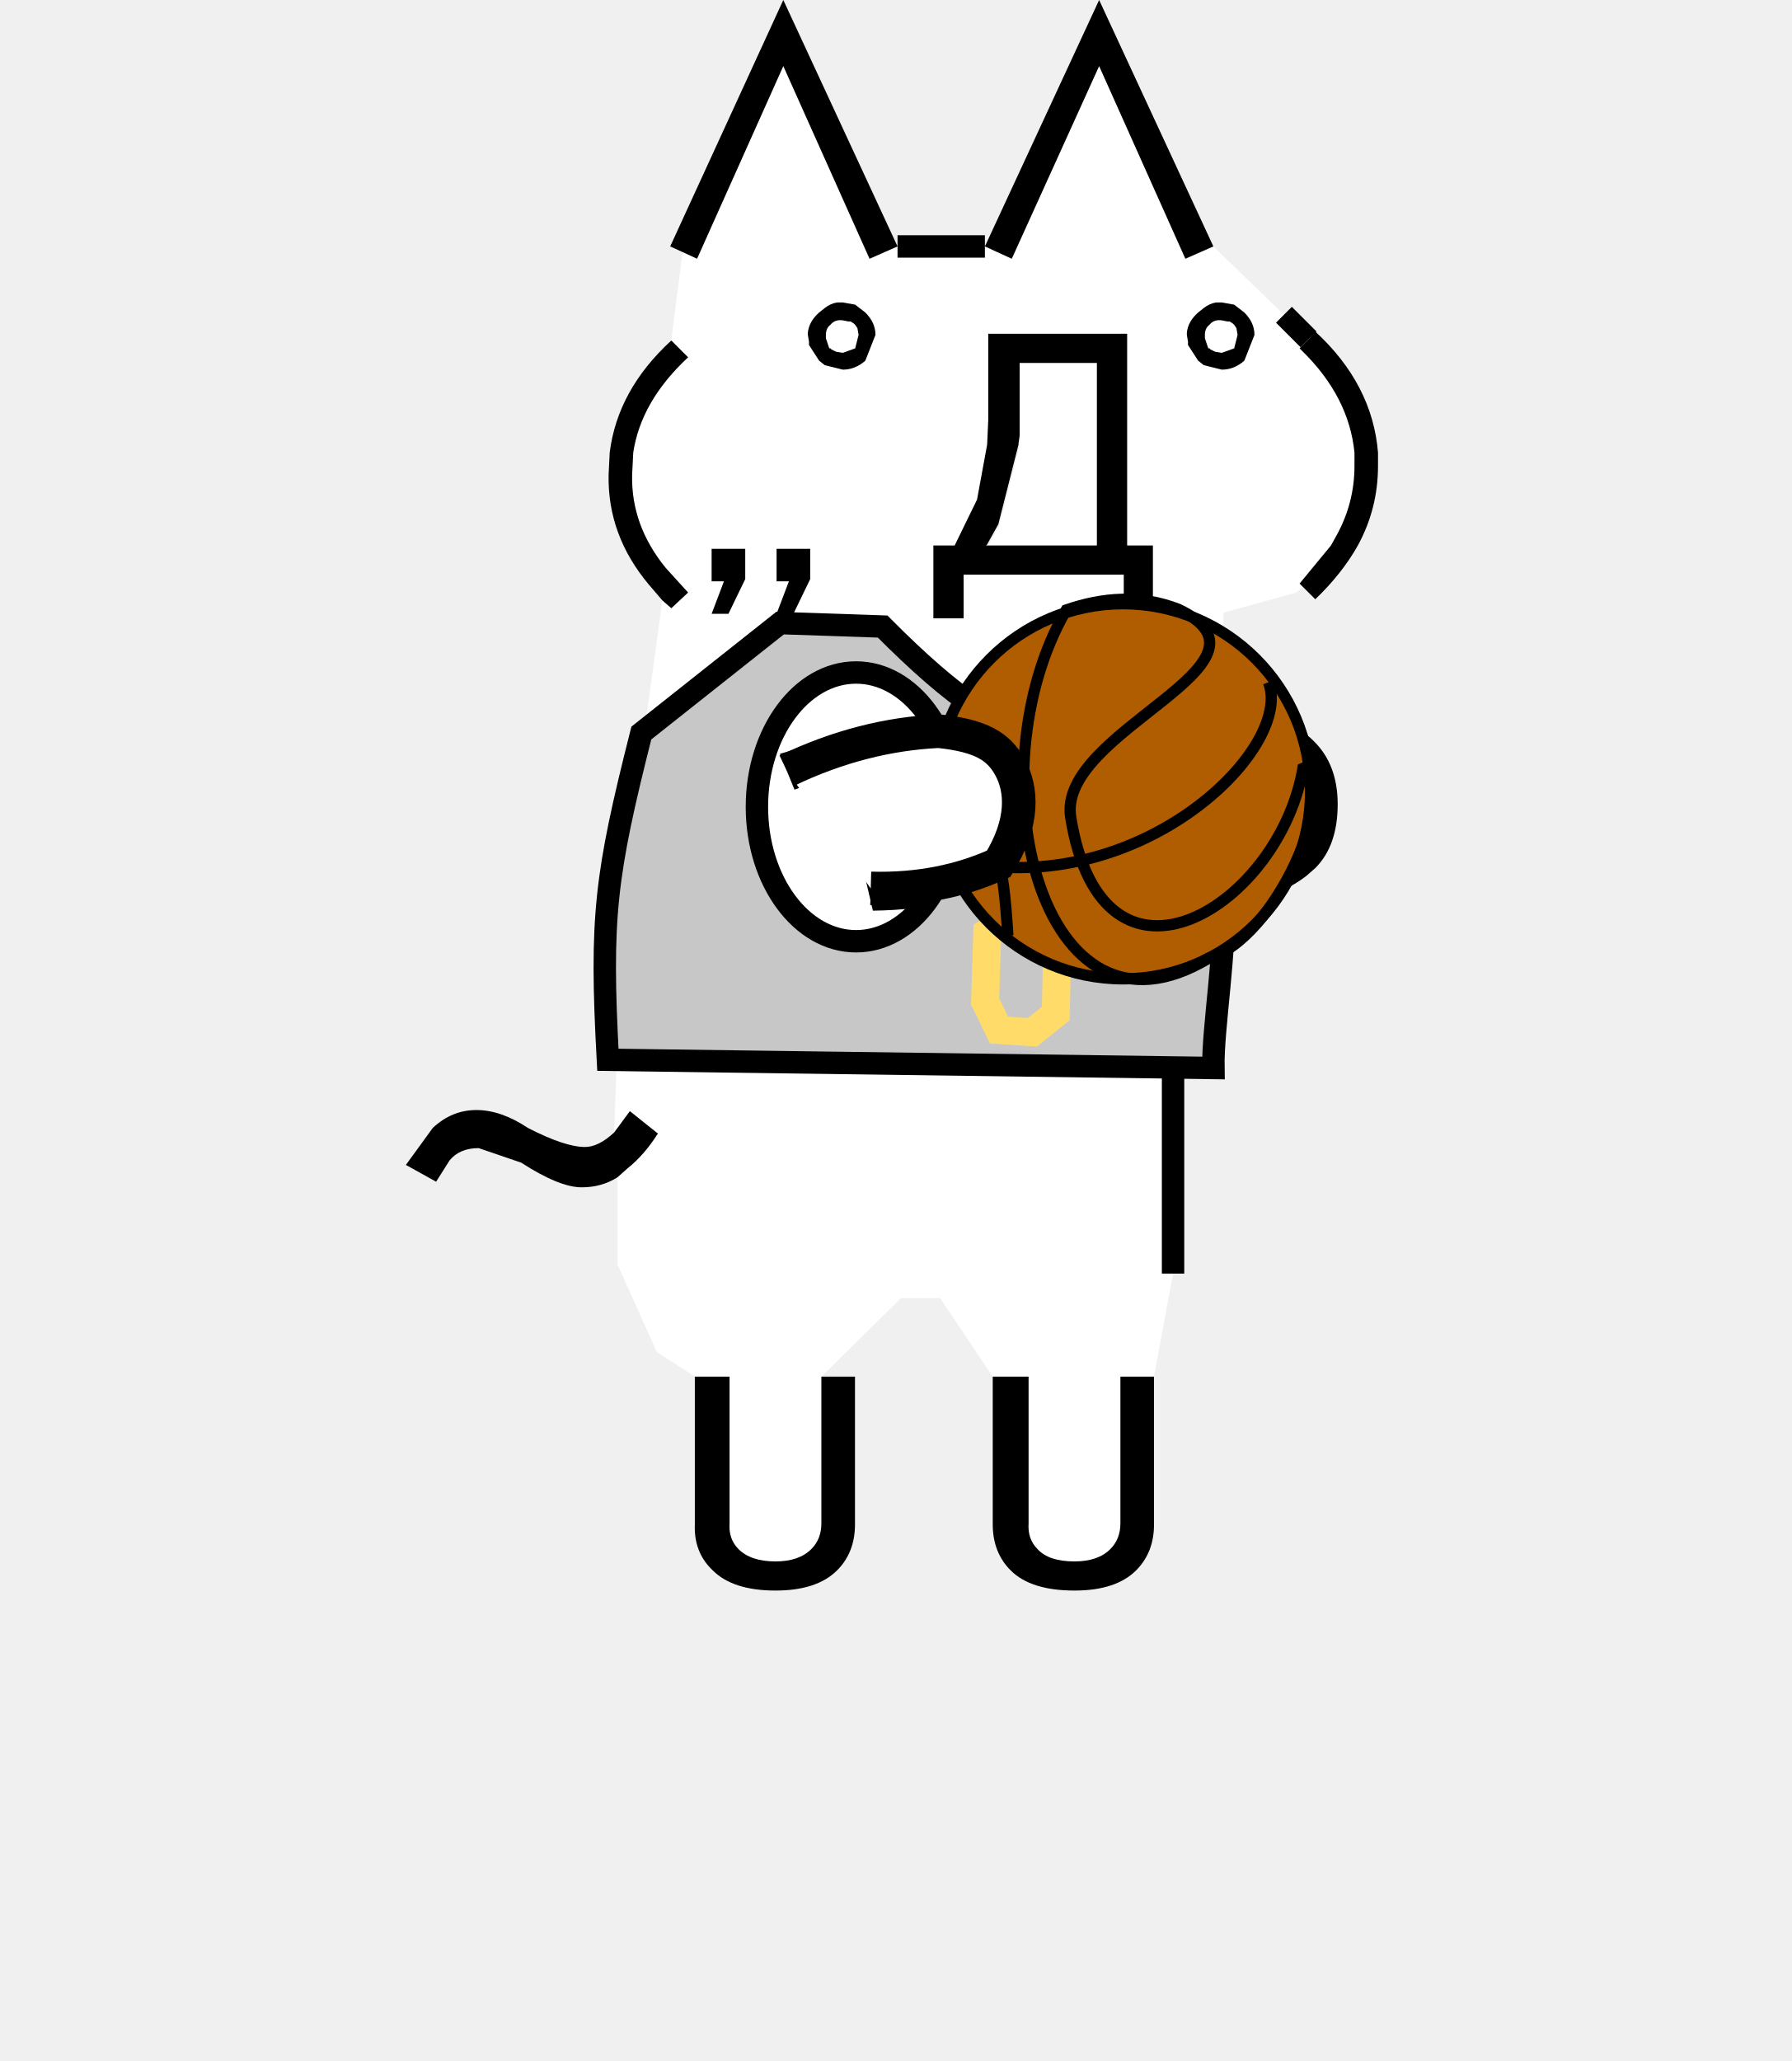
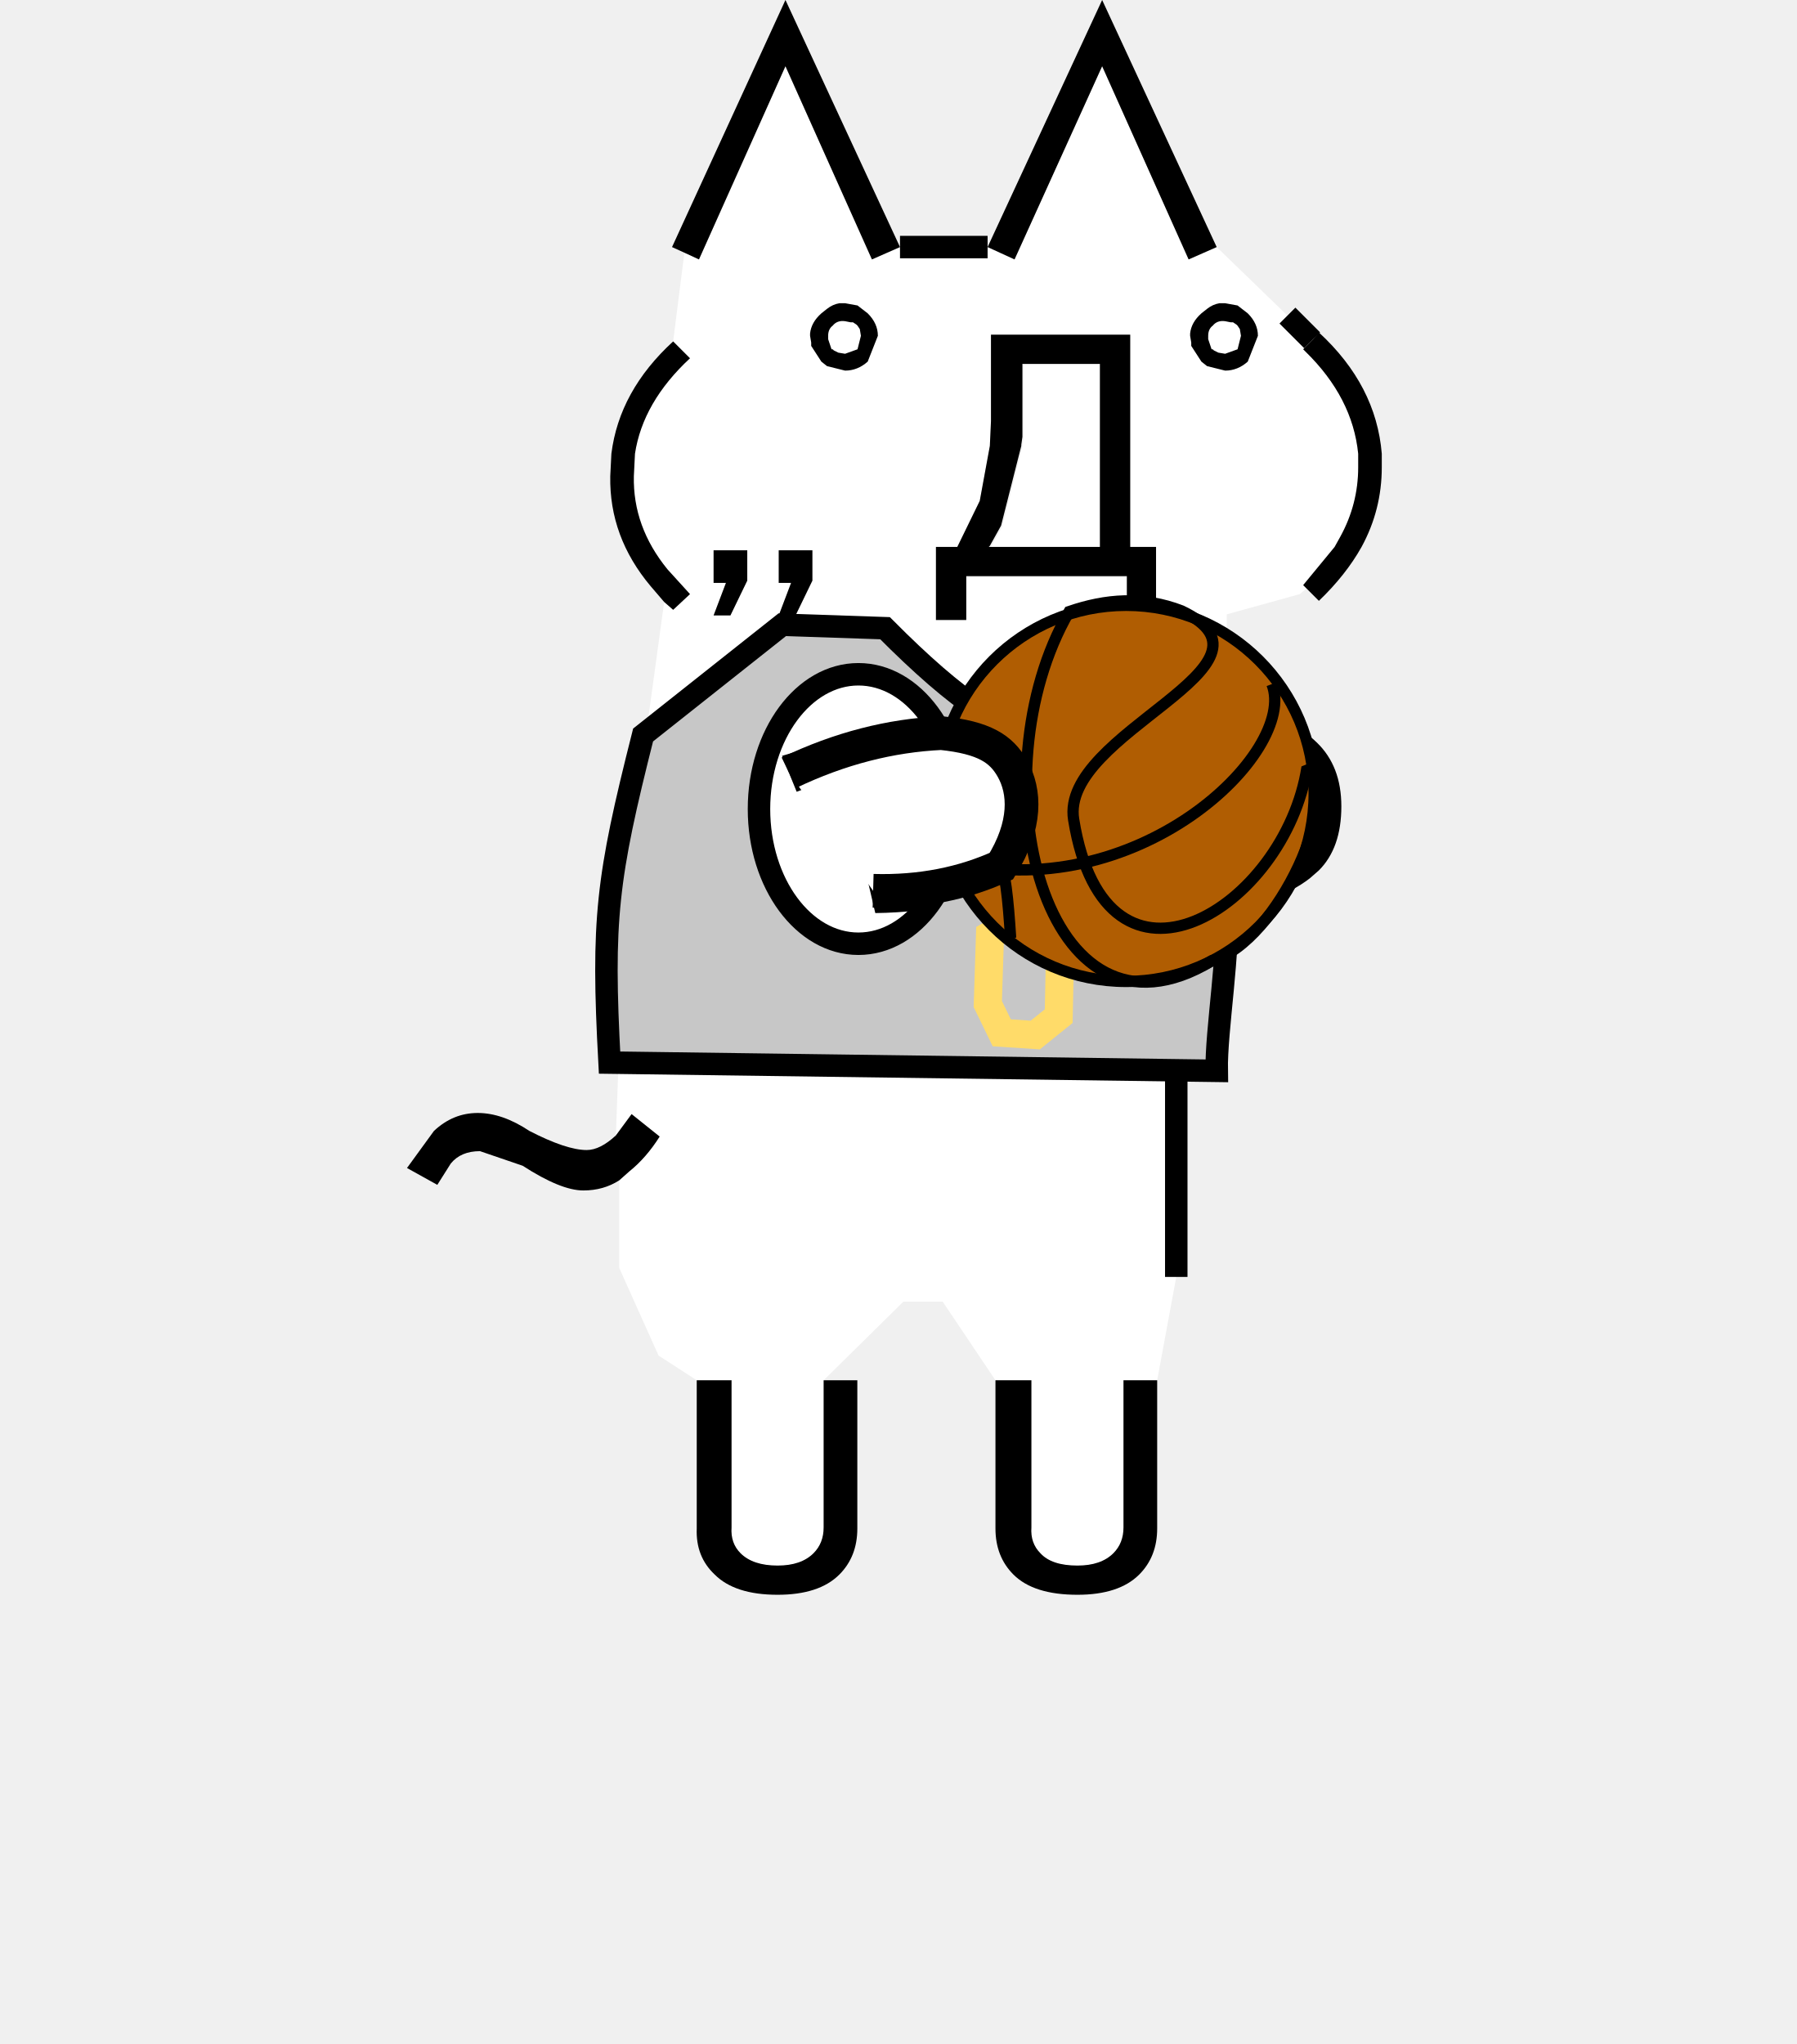
- <svg xmlns="http://www.w3.org/2000/svg" height="184" width="160">
+ <svg xmlns="http://www.w3.org/2000/svg" height="182" width="160">
  <path d="M.4-60h3.9l1.2.55 3.9-8.6 3.85 8.6L14.5-60l3.15 3.05 1.15 1.05-.45.45.1.1c1.4 1.367 2.183 2.883 2.35 4.55v.6c0 1.1-.267 2.133-.8 3.1l-.25.45-1.4 1.7.15.15-.3.25-3.25.9v4.7l-3.25.7-3.1.9.65 1.6 3.3-1.25 3-.6c1.033 0 1.75.2 2.15.6.533.533.8 1.2.8 2 0 .733-.25 1.35-.75 1.85-.7.7-2.067 1.117-4.1 1.25l-1.25.05.35 1.5 1.5-.05-.05 2.75-1.5 1.25v12.25l-.85 4.6h-1.5V-3c0 .467-.15.85-.45 1.15-.367.367-.9.55-1.6.55-.767 0-1.317-.183-1.65-.55-.3-.3-.433-.683-.4-1.15v-6.55h-1.6l-2.35-3.5H.55L-3-9.55V-3c0 .467-.15.85-.45 1.15-.367.367-.9.55-1.6.55-.733 0-1.283-.183-1.65-.55-.3-.3-.433-.683-.4-1.15v-6.55h-1.55l-1.7-1.1-1.75-3.9v-3.9l.45-.4c.5-.4.95-.917 1.35-1.55l-1.25-1-.7.95.4-10.95 1.75-12.8.4.35.75-.7-1-1.1c-1.033-1.267-1.533-2.65-1.5-4.15l.05-1c.233-1.533 1.05-2.95 2.45-4.25l-.75-.75.5-3.95.65.3 3.85-8.6 3.85 8.6L.4-60m10.1 14.7v1.9h1.3v-3.25h-1.15v-9.45h-6.2v3.85l-.05 1.1-.45 2.45-1 2.05H2v3.3h1.35v-1.95h7.15m-6.05-1.35.5-.9.9-3.55v-.05l.05-.35v-3.25h3.4v8.1H4.45m14.3-9.2-1.1-1.1 1.1 1.1M5.5-37.95C4.8-38.65 3.717-39 2.25-39l-4 .75-3.1.9.65 1.6L-.9-37l3-.6c1.033 0 1.75.2 2.15.6.533.533.8 1.2.8 2 0 .733-.25 1.35-.75 1.85-.7.7-2.05 1.117-4.05 1.25l-1.3.05.35 1.5c2.633-.033 4.6-.55 5.9-1.55l.45-.35c.667-.667 1-1.617 1-2.85-.033-1.2-.417-2.15-1.15-2.85M-7.15-43.6l.75-1.55v-1.35h-1.5v1.45h.55l-.55 1.45h.75M-5-45.05h.55L-5-43.6h.75l.75-1.55v-1.35H-5v1.45" style="fill:#fff" transform="matrix(2 0 0 2 79.341 142)" />
  <path d="m87.941 22 10.2-22 10.2 22-2.5 1.1-7.7-17.2-7.8 17.2-2.4-1.1m29 8.2.5-.6c3.4 3.134 5.266 6.734 5.6 10.8v1.2c0 2.534-.6 4.9-1.8 7.1-.934 1.666-2.2 3.266-3.8 4.8l-1.4-1.4 2.8-3.4.5-.9c1.066-1.934 1.6-4 1.6-6.2v-1.2c-.334-3.334-1.9-6.366-4.7-9.1l-.2-.2.9-.9m-7.7 33.9 1.5-.1c2.934 0 5.1.7 6.5 2.1 1.466 1.4 2.2 3.3 2.2 5.7 0 2.466-.666 4.366-2 5.7l-.8.7c-2.066 1.6-5 2.6-8.8 3l-3 .1-.7-3 2.5-.1c4.066-.266 6.8-1.1 8.2-2.5 1-1 1.5-2.234 1.5-3.7 0-1.6-.534-2.934-1.6-4-.8-.8-2.234-1.2-4.3-1.2l-6 1.2-6.6 2.5-1.3-3.2 6.2-1.8 6.5-1.4m-6.2 58.8v13.2c0 1.666-.534 3.034-1.6 4.1-1.2 1.2-3.034 1.8-5.5 1.8-2.6 0-4.5-.6-5.7-1.8-1.066-1.066-1.6-2.434-1.6-4.1v-13.2h3.2V136c-.066.934.2 1.7.8 2.3.666.734 1.766 1.1 3.3 1.1 1.4 0 2.466-.366 3.2-1.1.6-.6.9-1.366.9-2.3v-13.1h3m-29.7 0h3v13.2c0 1.666-.534 3.034-1.6 4.1-1.2 1.2-3.034 1.8-5.5 1.8-2.534 0-4.4-.6-5.6-1.8-1.134-1.066-1.666-2.434-1.6-4.1v-13.2h3.1V136c-.066.934.2 1.7.8 2.3.734.734 1.834 1.1 3.3 1.1 1.4 0 2.466-.366 3.2-1.1.6-.6.9-1.366.9-2.3v-13.1m-18.2-17.8c-.934.6-2 .9-3.2.9-1.334 0-3.134-.734-5.4-2.2l-3.8-1.3c-1.134 0-2 .366-2.6 1.1l-1.2 1.9-2.7-1.5 2.4-3.3c1.134-1.066 2.434-1.6 3.9-1.6 1.466 0 3 .534 4.6 1.6 2.2 1.134 3.9 1.7 5.1 1.7.8 0 1.666-.434 2.6-1.3l1.4-1.9 2.5 2c-.8 1.266-1.7 2.3-2.7 3.1l-.9.8m4-51.5-1.2-1.4c-2.466-2.934-3.666-6.2-3.6-9.8l.1-2c.466-3.734 2.3-7.066 5.5-10l1.5 1.5c-2.8 2.6-4.434 5.434-4.9 8.5l-.1 2c-.066 3 .934 5.766 3 8.3l2 2.2-1.5 1.4-.8-.7m1.8-31.1-1.1-.5 10.1-22 10.2 22-2.5 1.1-7.7-17.2-7.7 17.2-1.3-.6m22.4 32.7v-6.5h1.9l2-4.1.9-4.9.1-2.2v-7.7h12.4v18.9h2.3v6.5h-2.6v-3.9h-14.3v3.9h-2.7m14.6-22.7v-.1h-6.9v6.5l-.1.7v.1l-1.8 7.1-1 1.8-.1.1h9.9V32.5m-7.6 33.6c1.466 1.4 2.234 3.3 2.3 5.7 0 2.466-.666 4.366-2 5.7l-.9.7c-2.6 2-6.534 3.034-11.8 3.1l-.7-3 2.6-.1c4-.266 6.7-1.1 8.1-2.5 1-1 1.5-2.234 1.5-3.7 0-1.6-.534-2.934-1.6-4-.8-.8-2.234-1.2-4.3-1.2l-6 1.2-6.6 2.5-1.3-3.2 6.2-1.8 8-1.5c2.934 0 5.1.7 6.5 2.1m-21-14.2V49h3v2.7l-1.5 3.1h-1.5l1.1-2.9h-1.1m-4.3 2.9h-1.5l1.1-2.9h-1.1V49h3v2.7l-1.5 3.1" />
  <path d="M.4-60h3.9m8.4 33.6v9.45m0 0v2.8m4.95-42.8 1.1 1.1" style="fill:none;fill-rule:nonzero;stroke:#000;stroke-width:1px" transform="matrix(2 0 0 2 79.341 142)" />
  <path d="m57.264 65.446 12.391-9.819 9.154.309c12.992 13.066 17.822 12.11 24.374.498l5.074.975 1.195 8.333c-.402-.566-1.951.163-2.184-.338-2.55-5.487-4.887-5.474-7.192 2.271-1.51 6.646-.594 16.109 4.522 16.906 1.536-.695 2.388-2.414 2.697-4.949.086 1.365 1.794-.528 1.896.766.331 4.24-.916 11.336-.848 14.95l-54.066-.733c-.689-12.748-.236-16.421 2.987-29.169Zm19.174-5.408c-4.887 0-8.854 5.376-8.854 11.997 0 6.622 3.967 11.997 8.854 11.997 4.886 0 8.853-5.375 8.853-11.997 0-6.621-3.967-11.997-8.853-11.997Z" style="fill:#c7c7c7;stroke:#000;stroke-width:2px;stroke-linecap:butt;stroke-miterlimit:1.5" />
  <path d="m91.702 66.897 3.334.161 1.189 2.903-.456 6.108-2.619 1.362 2.175 2.339-.143 7.072-2.087 1.682-2.984-.196-1.244-2.563.196-6.133 3.716-2.201-2.61-2.283-.163-6.413 1.696-1.838Z" style="fill:none;stroke:#ffdb69;stroke-width:2.5px;stroke-linecap:butt;stroke-miterlimit:1.5" transform="translate(-.909 3.635)" />
  <circle cx="1505.03" cy="474.652" r="16.705" style="fill:#b05d02;stroke:#000;stroke-width:1px;stroke-miterlimit:1.5" transform="matrix(-1.00234 0 0 1.00234 1608.827 -405.118)" />
  <path d="M1536.52 481.049c-1.65 4.247 8.5 13.966 19.94 10.966" style="fill:none;stroke:#000;stroke-width:.7px;stroke-miterlimit:1.5" transform="matrix(-1.43518 0 0 1.43518 2318.44 -629.484)" />
  <path d="M1549.1 476.555c5.86 10.098 1.61 28.004-8.86 21.659-4.16-1.215-8.17-10.38-5.9-11.999 1.35 8.703 12.47 15.682 14.48 3.246.88-5.397-13.81-9.565-6.69-12.952 2.38-.923 4.69-.74 6.97.046Z" style="fill:none;stroke:#000;stroke-width:.7px;stroke-miterlimit:1.5" transform="matrix(-1.43518 0 0 1.43518 2318.44 -629.484)" />
  <path d="M1552.73 496.807c.33-5.022.57-5.887 3.73-11.166" style="fill:none;stroke:#000;stroke-width:.7px;stroke-miterlimit:1.5" transform="matrix(-1.43518 0 0 1.43518 2318.44 -629.484)" />
  <path d="M70.252 68.803c4.524-2.168 9.048-3.314 13.572-3.526 3.84.403 5.331 1.406 6.318 3.14 1.162 2.041 1.304 5.054-.974 8.7-3.395 1.558-7.188 2.319-11.421 2.2" style="fill:#fff;stroke:#000;stroke-width:3px;stroke-linecap:butt;stroke-miterlimit:1.5" />
  <g id="gikopoipoi_eyes_open">
    <path d="M1.35 0h.2l.55.1.45.35c.3.3.45.633.45 1L2.55 2.6c-.3.267-.633.4-1 .4l-.8-.2-.25-.2-.45-.7v-.15L0 1.45v-.1c.033-.333.2-.633.5-.9l.25-.2C.917.117 1.1.033 1.3 0h.05m.45.85L1.55.8C1.317.767 1.133.833 1 1c-.133.1-.2.25-.2.45v.15l.15.45H1l.05.05.2.1.3.05.55-.2.15-.6-.05-.3L2.1 1 2.05.95 1.9.85h-.1" transform="matrix(2.0124 0 0 2 72.133 27)" />
    <path d="M1.35 0h.2l.55.1.45.35c.3.3.45.633.45 1L2.55 2.6c-.3.267-.633.4-1 .4l-.8-.2-.25-.2-.45-.7v-.15L0 1.45v-.1c.033-.333.2-.633.5-.9l.25-.2C.917.117 1.1.033 1.3 0h.05m.45.85L1.55.8C1.317.767 1.133.833 1 1c-.133.1-.2.25-.2.45v.15l.15.45H1l.05.05.2.1.3.05.55-.2.15-.6-.05-.3L2.1 1 2.05.95 1.9.85h-.1" transform="matrix(2.0124 0 0 2 105.974 27)" />
  </g>
  <g id="gikopoipoi_eyes_closed" style="display:none">
    <path d="M107.46 30.1h6.3" style="fill:none;fill-rule:nonzero;stroke:#000;stroke-width:3px" />
    <path d="M-.05 1.55H3.1" style="fill:none;fill-rule:nonzero;stroke:#000;stroke-width:1.5px" transform="matrix(2 0 0 2 73.719 27)" />
  </g>
</svg>
